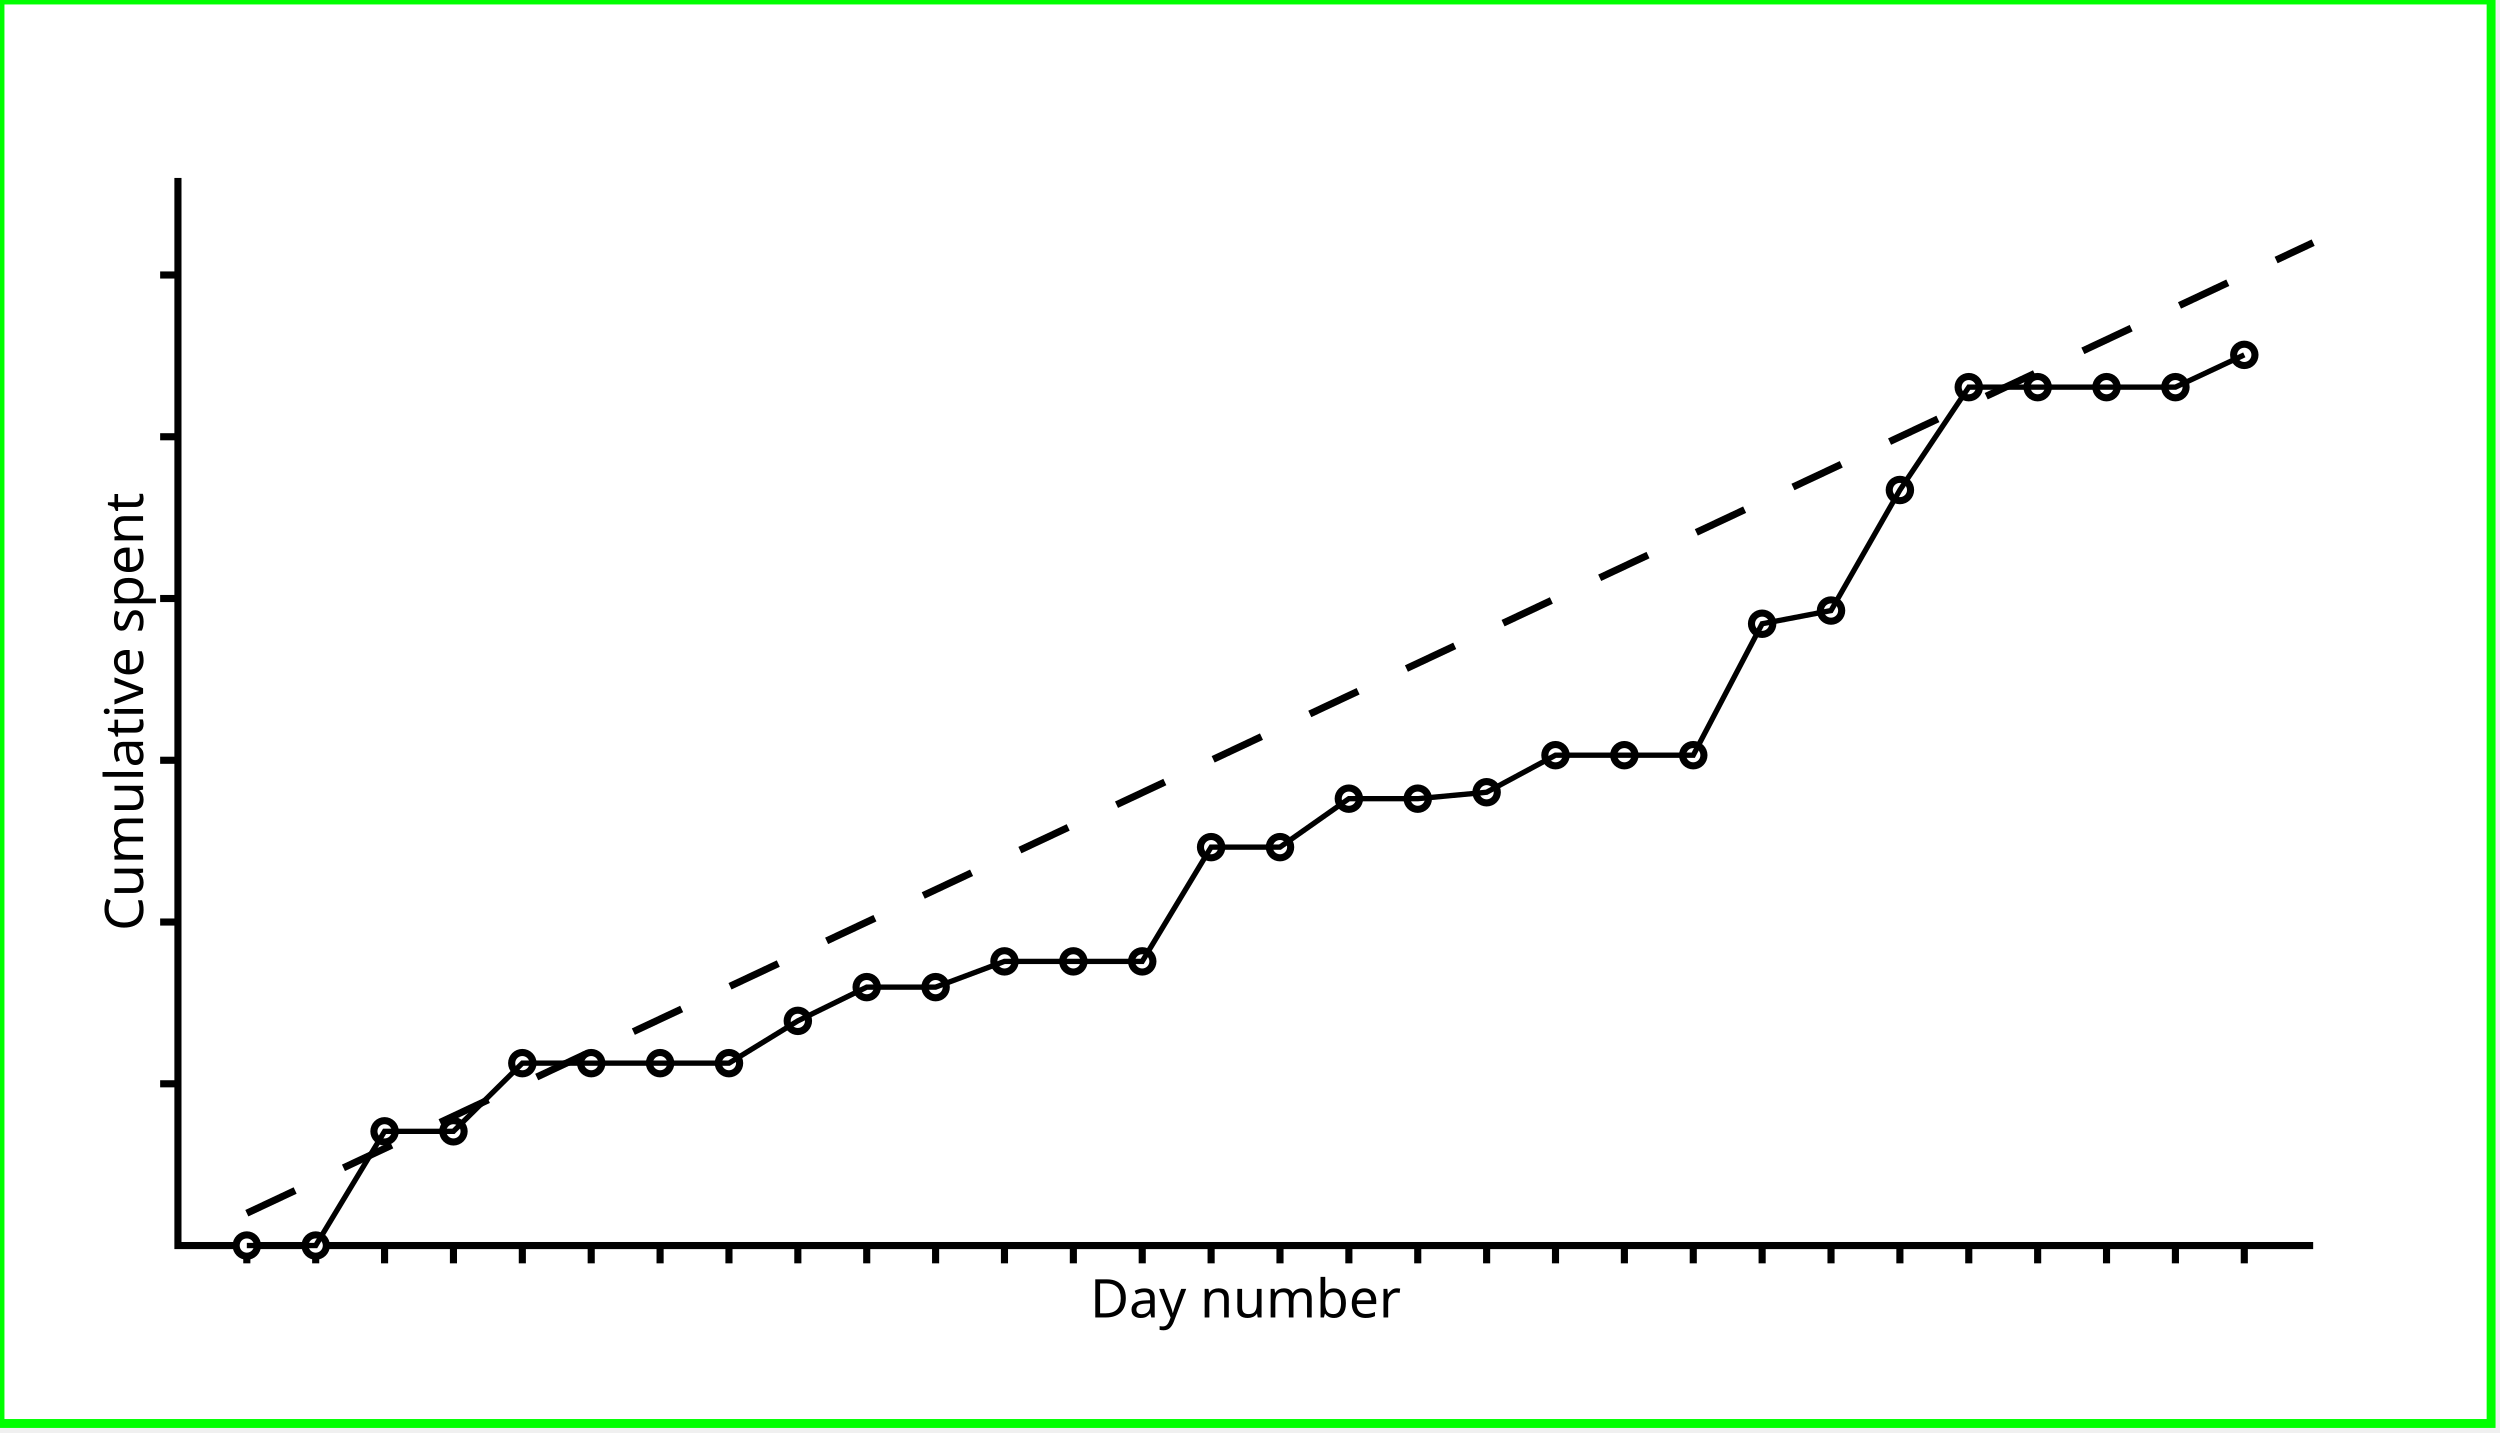
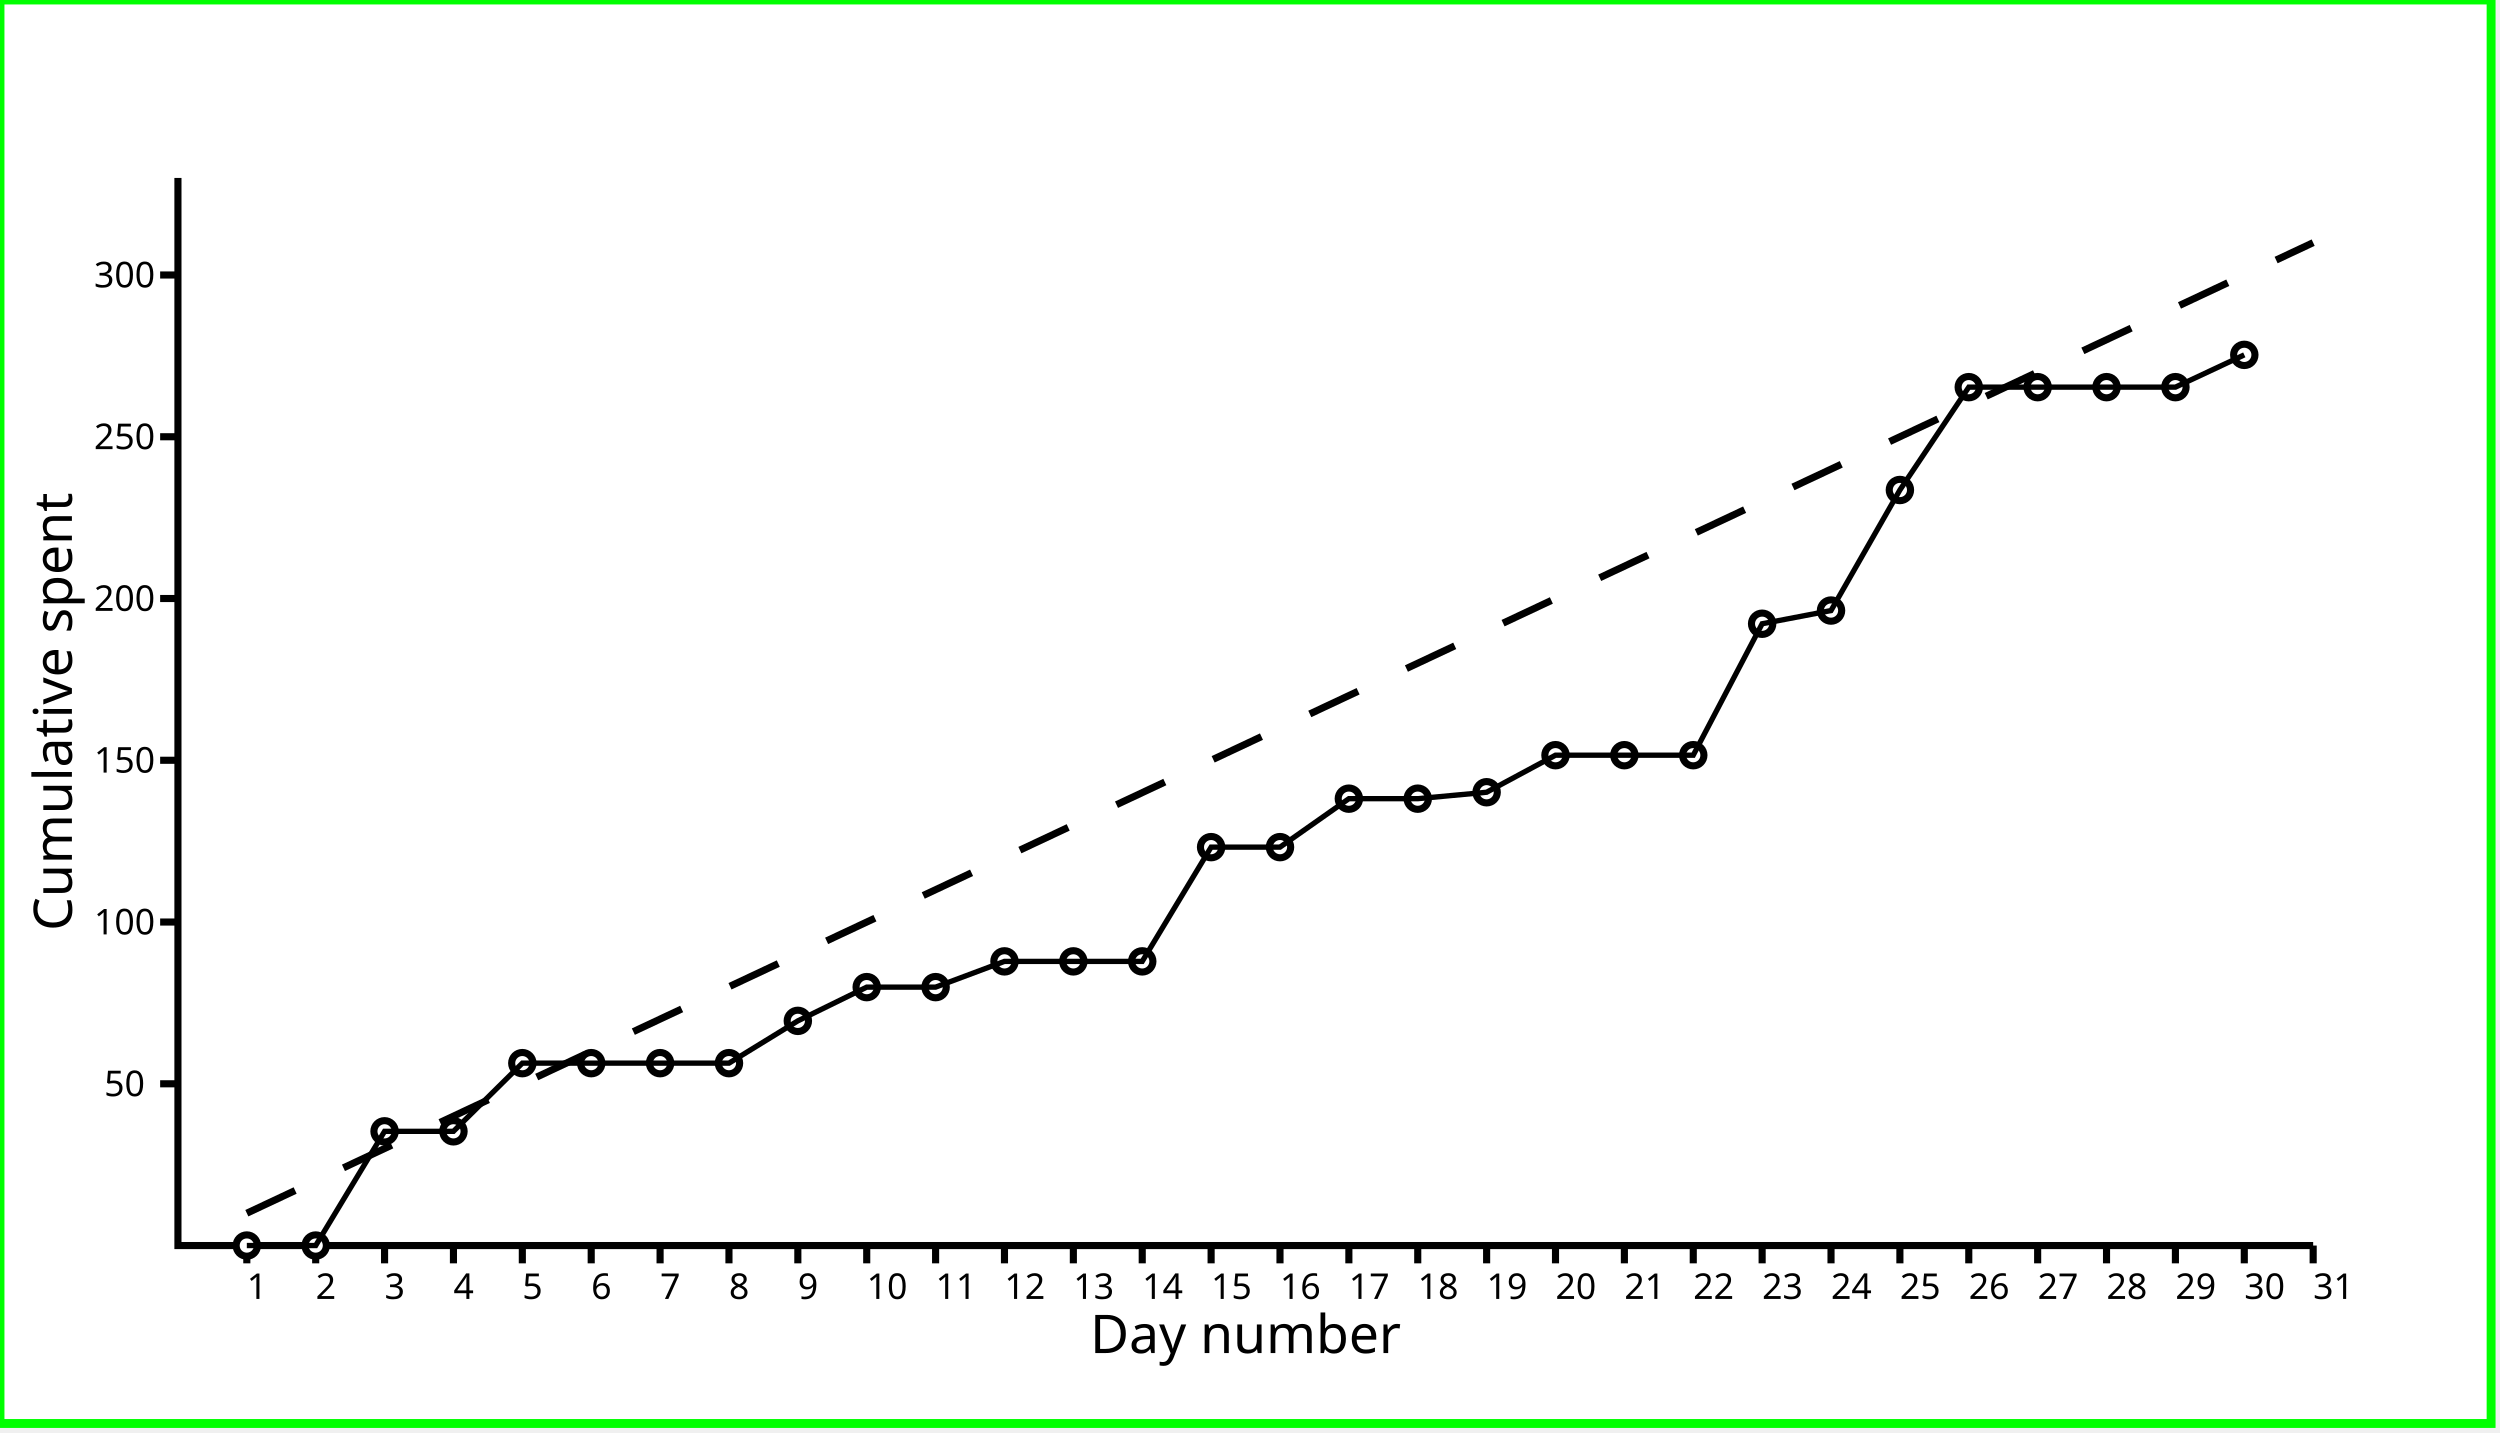
<svg xmlns="http://www.w3.org/2000/svg">
  <rect width="1400" height="800" fill="#ffffff" style="stroke-width:5; stroke:#00ff00" />
  <g transform="translate(100 100)">
    <polyline fill="#ffffff" style="stroke-width:4; stroke:#000000" points="0,0 0,600 1200,600" />
    <line fill="#ffffff" style="stroke-width:4; stroke:#000000" x1="38.71" y1="600" x2="38.71" y2="610" />
+     <text x="38.71" y="630" fill="#000000" font-size="20" font-family="sans-serif" text-anchor="top" dominant-baseline="top">1</text>
    <line fill="#ffffff" style="stroke-width:4; stroke:#000000" x1="77.419" y1="600" x2="77.419" y2="610" />
+     <text x="77.419" y="630" fill="#000000" font-size="20" font-family="sans-serif" text-anchor="top" dominant-baseline="top">2</text>
    <line fill="#ffffff" style="stroke-width:4; stroke:#000000" x1="116.129" y1="600" x2="116.129" y2="610" />
+     <text x="116.129" y="630" fill="#000000" font-size="20" font-family="sans-serif" text-anchor="top" dominant-baseline="top">3</text>
    <line fill="#ffffff" style="stroke-width:4; stroke:#000000" x1="154.839" y1="600" x2="154.839" y2="610" />
+     <text x="154.839" y="630" fill="#000000" font-size="20" font-family="sans-serif" text-anchor="top" dominant-baseline="top">4</text>
    <line fill="#ffffff" style="stroke-width:4; stroke:#000000" x1="193.548" y1="600" x2="193.548" y2="610" />
+     <text x="193.548" y="630" fill="#000000" font-size="20" font-family="sans-serif" text-anchor="top" dominant-baseline="top">5</text>
    <line fill="#ffffff" style="stroke-width:4; stroke:#000000" x1="232.258" y1="600" x2="232.258" y2="610" />
+     <text x="232.258" y="630" fill="#000000" font-size="20" font-family="sans-serif" text-anchor="top" dominant-baseline="top">6</text>
    <line fill="#ffffff" style="stroke-width:4; stroke:#000000" x1="270.968" y1="600" x2="270.968" y2="610" />
+     <text x="270.968" y="630" fill="#000000" font-size="20" font-family="sans-serif" text-anchor="top" dominant-baseline="top">7</text>
    <line fill="#ffffff" style="stroke-width:4; stroke:#000000" x1="309.677" y1="600" x2="309.677" y2="610" />
+     <text x="309.677" y="630" fill="#000000" font-size="20" font-family="sans-serif" text-anchor="top" dominant-baseline="top">8</text>
    <line fill="#ffffff" style="stroke-width:4; stroke:#000000" x1="348.387" y1="600" x2="348.387" y2="610" />
+     <text x="348.387" y="630" fill="#000000" font-size="20" font-family="sans-serif" text-anchor="top" dominant-baseline="top">9</text>
    <line fill="#ffffff" style="stroke-width:4; stroke:#000000" x1="387.097" y1="600" x2="387.097" y2="610" />
+     <text x="387.097" y="630" fill="#000000" font-size="20" font-family="sans-serif" text-anchor="top" dominant-baseline="top">10</text>
    <line fill="#ffffff" style="stroke-width:4; stroke:#000000" x1="425.806" y1="600" x2="425.806" y2="610" />
+     <text x="425.806" y="630" fill="#000000" font-size="20" font-family="sans-serif" text-anchor="top" dominant-baseline="top">11</text>
    <line fill="#ffffff" style="stroke-width:4; stroke:#000000" x1="464.516" y1="600" x2="464.516" y2="610" />
+     <text x="464.516" y="630" fill="#000000" font-size="20" font-family="sans-serif" text-anchor="top" dominant-baseline="top">12</text>
    <line fill="#ffffff" style="stroke-width:4; stroke:#000000" x1="503.226" y1="600" x2="503.226" y2="610" />
+     <text x="503.226" y="630" fill="#000000" font-size="20" font-family="sans-serif" text-anchor="top" dominant-baseline="top">13</text>
    <line fill="#ffffff" style="stroke-width:4; stroke:#000000" x1="541.935" y1="600" x2="541.935" y2="610" />
+     <text x="541.935" y="630" fill="#000000" font-size="20" font-family="sans-serif" text-anchor="top" dominant-baseline="top">14</text>
    <line fill="#ffffff" style="stroke-width:4; stroke:#000000" x1="580.645" y1="600" x2="580.645" y2="610" />
+     <text x="580.645" y="630" fill="#000000" font-size="20" font-family="sans-serif" text-anchor="top" dominant-baseline="top">15</text>
    <line fill="#ffffff" style="stroke-width:4; stroke:#000000" x1="619.355" y1="600" x2="619.355" y2="610" />
+     <text x="619.355" y="630" fill="#000000" font-size="20" font-family="sans-serif" text-anchor="top" dominant-baseline="top">16</text>
    <line fill="#ffffff" style="stroke-width:4; stroke:#000000" x1="658.065" y1="600" x2="658.065" y2="610" />
+     <text x="658.065" y="630" fill="#000000" font-size="20" font-family="sans-serif" text-anchor="top" dominant-baseline="top">17</text>
    <line fill="#ffffff" style="stroke-width:4; stroke:#000000" x1="696.774" y1="600" x2="696.774" y2="610" />
+     <text x="696.774" y="630" fill="#000000" font-size="20" font-family="sans-serif" text-anchor="top" dominant-baseline="top">18</text>
    <line fill="#ffffff" style="stroke-width:4; stroke:#000000" x1="735.484" y1="600" x2="735.484" y2="610" />
+     <text x="735.484" y="630" fill="#000000" font-size="20" font-family="sans-serif" text-anchor="top" dominant-baseline="top">19</text>
    <line fill="#ffffff" style="stroke-width:4; stroke:#000000" x1="774.194" y1="600" x2="774.194" y2="610" />
+     <text x="774.194" y="630" fill="#000000" font-size="20" font-family="sans-serif" text-anchor="top" dominant-baseline="top">20</text>
    <line fill="#ffffff" style="stroke-width:4; stroke:#000000" x1="812.903" y1="600" x2="812.903" y2="610" />
+     <text x="812.903" y="630" fill="#000000" font-size="20" font-family="sans-serif" text-anchor="top" dominant-baseline="top">21</text>
    <line fill="#ffffff" style="stroke-width:4; stroke:#000000" x1="851.613" y1="600" x2="851.613" y2="610" />
+     <text x="851.613" y="630" fill="#000000" font-size="20" font-family="sans-serif" text-anchor="top" dominant-baseline="top">22</text>
    <line fill="#ffffff" style="stroke-width:4; stroke:#000000" x1="890.323" y1="600" x2="890.323" y2="610" />
+     <text x="890.323" y="630" fill="#000000" font-size="20" font-family="sans-serif" text-anchor="top" dominant-baseline="top">23</text>
    <line fill="#ffffff" style="stroke-width:4; stroke:#000000" x1="929.032" y1="600" x2="929.032" y2="610" />
+     <text x="929.032" y="630" fill="#000000" font-size="20" font-family="sans-serif" text-anchor="top" dominant-baseline="top">24</text>
    <line fill="#ffffff" style="stroke-width:4; stroke:#000000" x1="967.742" y1="600" x2="967.742" y2="610" />
+     <text x="967.742" y="630" fill="#000000" font-size="20" font-family="sans-serif" text-anchor="top" dominant-baseline="top">25</text>
    <line fill="#ffffff" style="stroke-width:4; stroke:#000000" x1="1006.452" y1="600" x2="1006.452" y2="610" />
+     <text x="1006.452" y="630" fill="#000000" font-size="20" font-family="sans-serif" text-anchor="top" dominant-baseline="top">26</text>
    <line fill="#ffffff" style="stroke-width:4; stroke:#000000" x1="1045.161" y1="600" x2="1045.161" y2="610" />
+     <text x="1045.161" y="630" fill="#000000" font-size="20" font-family="sans-serif" text-anchor="top" dominant-baseline="top">27</text>
    <line fill="#ffffff" style="stroke-width:4; stroke:#000000" x1="1083.871" y1="600" x2="1083.871" y2="610" />
+     <text x="1083.871" y="630" fill="#000000" font-size="20" font-family="sans-serif" text-anchor="top" dominant-baseline="top">28</text>
    <line fill="#ffffff" style="stroke-width:4; stroke:#000000" x1="1122.581" y1="600" x2="1122.581" y2="610" />
+     <text x="1122.581" y="630" fill="#000000" font-size="20" font-family="sans-serif" text-anchor="top" dominant-baseline="top">29</text>
    <line fill="#ffffff" style="stroke-width:4; stroke:#000000" x1="1161.29" y1="600" x2="1161.29" y2="610" />
+     <text x="1161.29" y="630" fill="#000000" font-size="20" font-family="sans-serif" text-anchor="top" dominant-baseline="top">30</text>
+     <line fill="#ffffff" style="stroke-width:4; stroke:#000000" x1="1200" y1="600" x2="1200" y2="610" />
+     <text x="1200" y="630" fill="#000000" font-size="20" font-family="sans-serif" text-anchor="top" dominant-baseline="top">31</text>
    <line fill="#ffffff" style="stroke-width:4; stroke:#000000" x1="0" y1="509.091" x2="-10" y2="509.091" />
+     <text x="-30" y="509.091" fill="#000000" font-size="20" font-family="sans-serif" text-anchor="middle" dominant-baseline="middle">50</text>
    <line fill="#ffffff" style="stroke-width:4; stroke:#000000" x1="0" y1="418.182" x2="-10" y2="418.182" />
+     <text x="-30" y="418.182" fill="#000000" font-size="20" font-family="sans-serif" text-anchor="middle" dominant-baseline="middle">100</text>
    <line fill="#ffffff" style="stroke-width:4; stroke:#000000" x1="0" y1="327.273" x2="-10" y2="327.273" />
+     <text x="-30" y="327.273" fill="#000000" font-size="20" font-family="sans-serif" text-anchor="middle" dominant-baseline="middle">150</text>
    <line fill="#ffffff" style="stroke-width:4; stroke:#000000" x1="0" y1="236.364" x2="-10" y2="236.364" />
+     <text x="-30" y="236.364" fill="#000000" font-size="20" font-family="sans-serif" text-anchor="middle" dominant-baseline="middle">200</text>
    <line fill="#ffffff" style="stroke-width:4; stroke:#000000" x1="0" y1="145.455" x2="-10" y2="145.455" />
+     <text x="-30" y="145.455" fill="#000000" font-size="20" font-family="sans-serif" text-anchor="middle" dominant-baseline="middle">250</text>
    <line fill="#ffffff" style="stroke-width:4; stroke:#000000" x1="0" y1="54.545" x2="-10" y2="54.545" />
-     <text x="600" y="630" fill="#000000" font-size="30" font-family="sans-serif" text-anchor="middle" dominant-baseline="middle">Day number</text>
-     <text x="-30" y="300" fill="#000000" font-size="30" font-family="sans-serif" transform="rotate(-90,-30,300)" text-anchor="middle" dominant-baseline="middle">Cumulative spent</text>
+     <text x="-30" y="54.545" fill="#000000" font-size="20" font-family="sans-serif" text-anchor="middle" dominant-baseline="middle">300</text>
+     <text x="600" y="650" fill="#000000" font-size="30" font-family="sans-serif" text-anchor="middle" dominant-baseline="middle">Day number</text>
+     <text x="-70" y="300" fill="#000000" font-size="30" font-family="sans-serif" transform="rotate(-90,-70,300)" text-anchor="middle" dominant-baseline="middle">Cumulative spent</text>
    <line x1="38.71" y1="581.818" x2="1200" y2="36.364" style="stroke:#000000;stroke-width:4;stroke-dasharray:30" />
    <circle r="6" fill="#ffffff" style="stroke:#000000;stroke-width:4" cx="38.71" cy="600" />
    <circle r="6" fill="#ffffff" style="stroke:#000000;stroke-width:4" cx="77.419" cy="600" />
    <circle r="6" fill="#ffffff" style="stroke:#000000;stroke-width:4" cx="116.129" cy="535.8" />
    <circle r="6" fill="#ffffff" style="stroke:#000000;stroke-width:4" cx="154.839" cy="535.8" />
    <circle r="6" fill="#ffffff" style="stroke:#000000;stroke-width:4" cx="193.548" cy="497.491" />
    <circle r="6" fill="#ffffff" style="stroke:#000000;stroke-width:4" cx="232.258" cy="497.491" />
    <circle r="6" fill="#ffffff" style="stroke:#000000;stroke-width:4" cx="270.968" cy="497.491" />
    <circle r="6" fill="#ffffff" style="stroke:#000000;stroke-width:4" cx="309.677" cy="497.491" />
    <circle r="6" fill="#ffffff" style="stroke:#000000;stroke-width:4" cx="348.387" cy="473.727" />
    <circle r="6" fill="#ffffff" style="stroke:#000000;stroke-width:4" cx="387.097" cy="454.764" />
    <circle r="6" fill="#ffffff" style="stroke:#000000;stroke-width:4" cx="425.806" cy="454.764" />
    <circle r="6" fill="#ffffff" style="stroke:#000000;stroke-width:4" cx="464.516" cy="440.291" />
    <circle r="6" fill="#ffffff" style="stroke:#000000;stroke-width:4" cx="503.226" cy="440.291" />
    <circle r="6" fill="#ffffff" style="stroke:#000000;stroke-width:4" cx="541.935" cy="440.291" />
    <circle r="6" fill="#ffffff" style="stroke:#000000;stroke-width:4" cx="580.645" cy="376.091" />
    <circle r="6" fill="#ffffff" style="stroke:#000000;stroke-width:4" cx="619.355" cy="376.091" />
    <circle r="6" fill="#ffffff" style="stroke:#000000;stroke-width:4" cx="658.065" cy="348.855" />
    <circle r="6" fill="#ffffff" style="stroke:#000000;stroke-width:4" cx="696.774" cy="348.855" />
    <circle r="6" fill="#ffffff" style="stroke:#000000;stroke-width:4" cx="735.484" cy="345.236" />
    <circle r="6" fill="#ffffff" style="stroke:#000000;stroke-width:4" cx="774.194" cy="324.418" />
    <circle r="6" fill="#ffffff" style="stroke:#000000;stroke-width:4" cx="812.903" cy="324.418" />
    <circle r="6" fill="#ffffff" style="stroke:#000000;stroke-width:4" cx="851.613" cy="324.418" />
    <circle r="6" fill="#ffffff" style="stroke:#000000;stroke-width:4" cx="890.323" cy="250.545" />
    <circle r="6" fill="#ffffff" style="stroke:#000000;stroke-width:4" cx="929.032" cy="243.127" />
    <circle r="6" fill="#ffffff" style="stroke:#000000;stroke-width:4" cx="967.742" cy="175.382" />
    <circle r="6" fill="#ffffff" style="stroke:#000000;stroke-width:4" cx="1006.452" cy="117.582" />
    <circle r="6" fill="#ffffff" style="stroke:#000000;stroke-width:4" cx="1045.161" cy="117.582" />
    <circle r="6" fill="#ffffff" style="stroke:#000000;stroke-width:4" cx="1083.871" cy="117.582" />
    <circle r="6" fill="#ffffff" style="stroke:#000000;stroke-width:4" cx="1122.581" cy="117.582" />
    <circle r="6" fill="#ffffff" style="stroke:#000000;stroke-width:4" cx="1161.29" cy="99.436" />
    <polyline fill="none" style="stroke-width:3; stroke:#000000" points="38.71,600 77.419,600 116.129,535.8 154.839,535.8 193.548,497.491 232.258,497.491 270.968,497.491 309.677,497.491 348.387,473.727 387.097,454.764 425.806,454.764 464.516,440.291 503.226,440.291 541.935,440.291 580.645,376.091 619.355,376.091 658.065,348.855 696.774,348.855 735.484,345.236 774.194,324.418 812.903,324.418 851.613,324.418 890.323,250.545 929.032,243.127 967.742,175.382 1006.452,117.582 1045.161,117.582 1083.871,117.582 1122.581,117.582 1161.29,99.436" />
  </g>
</svg>
